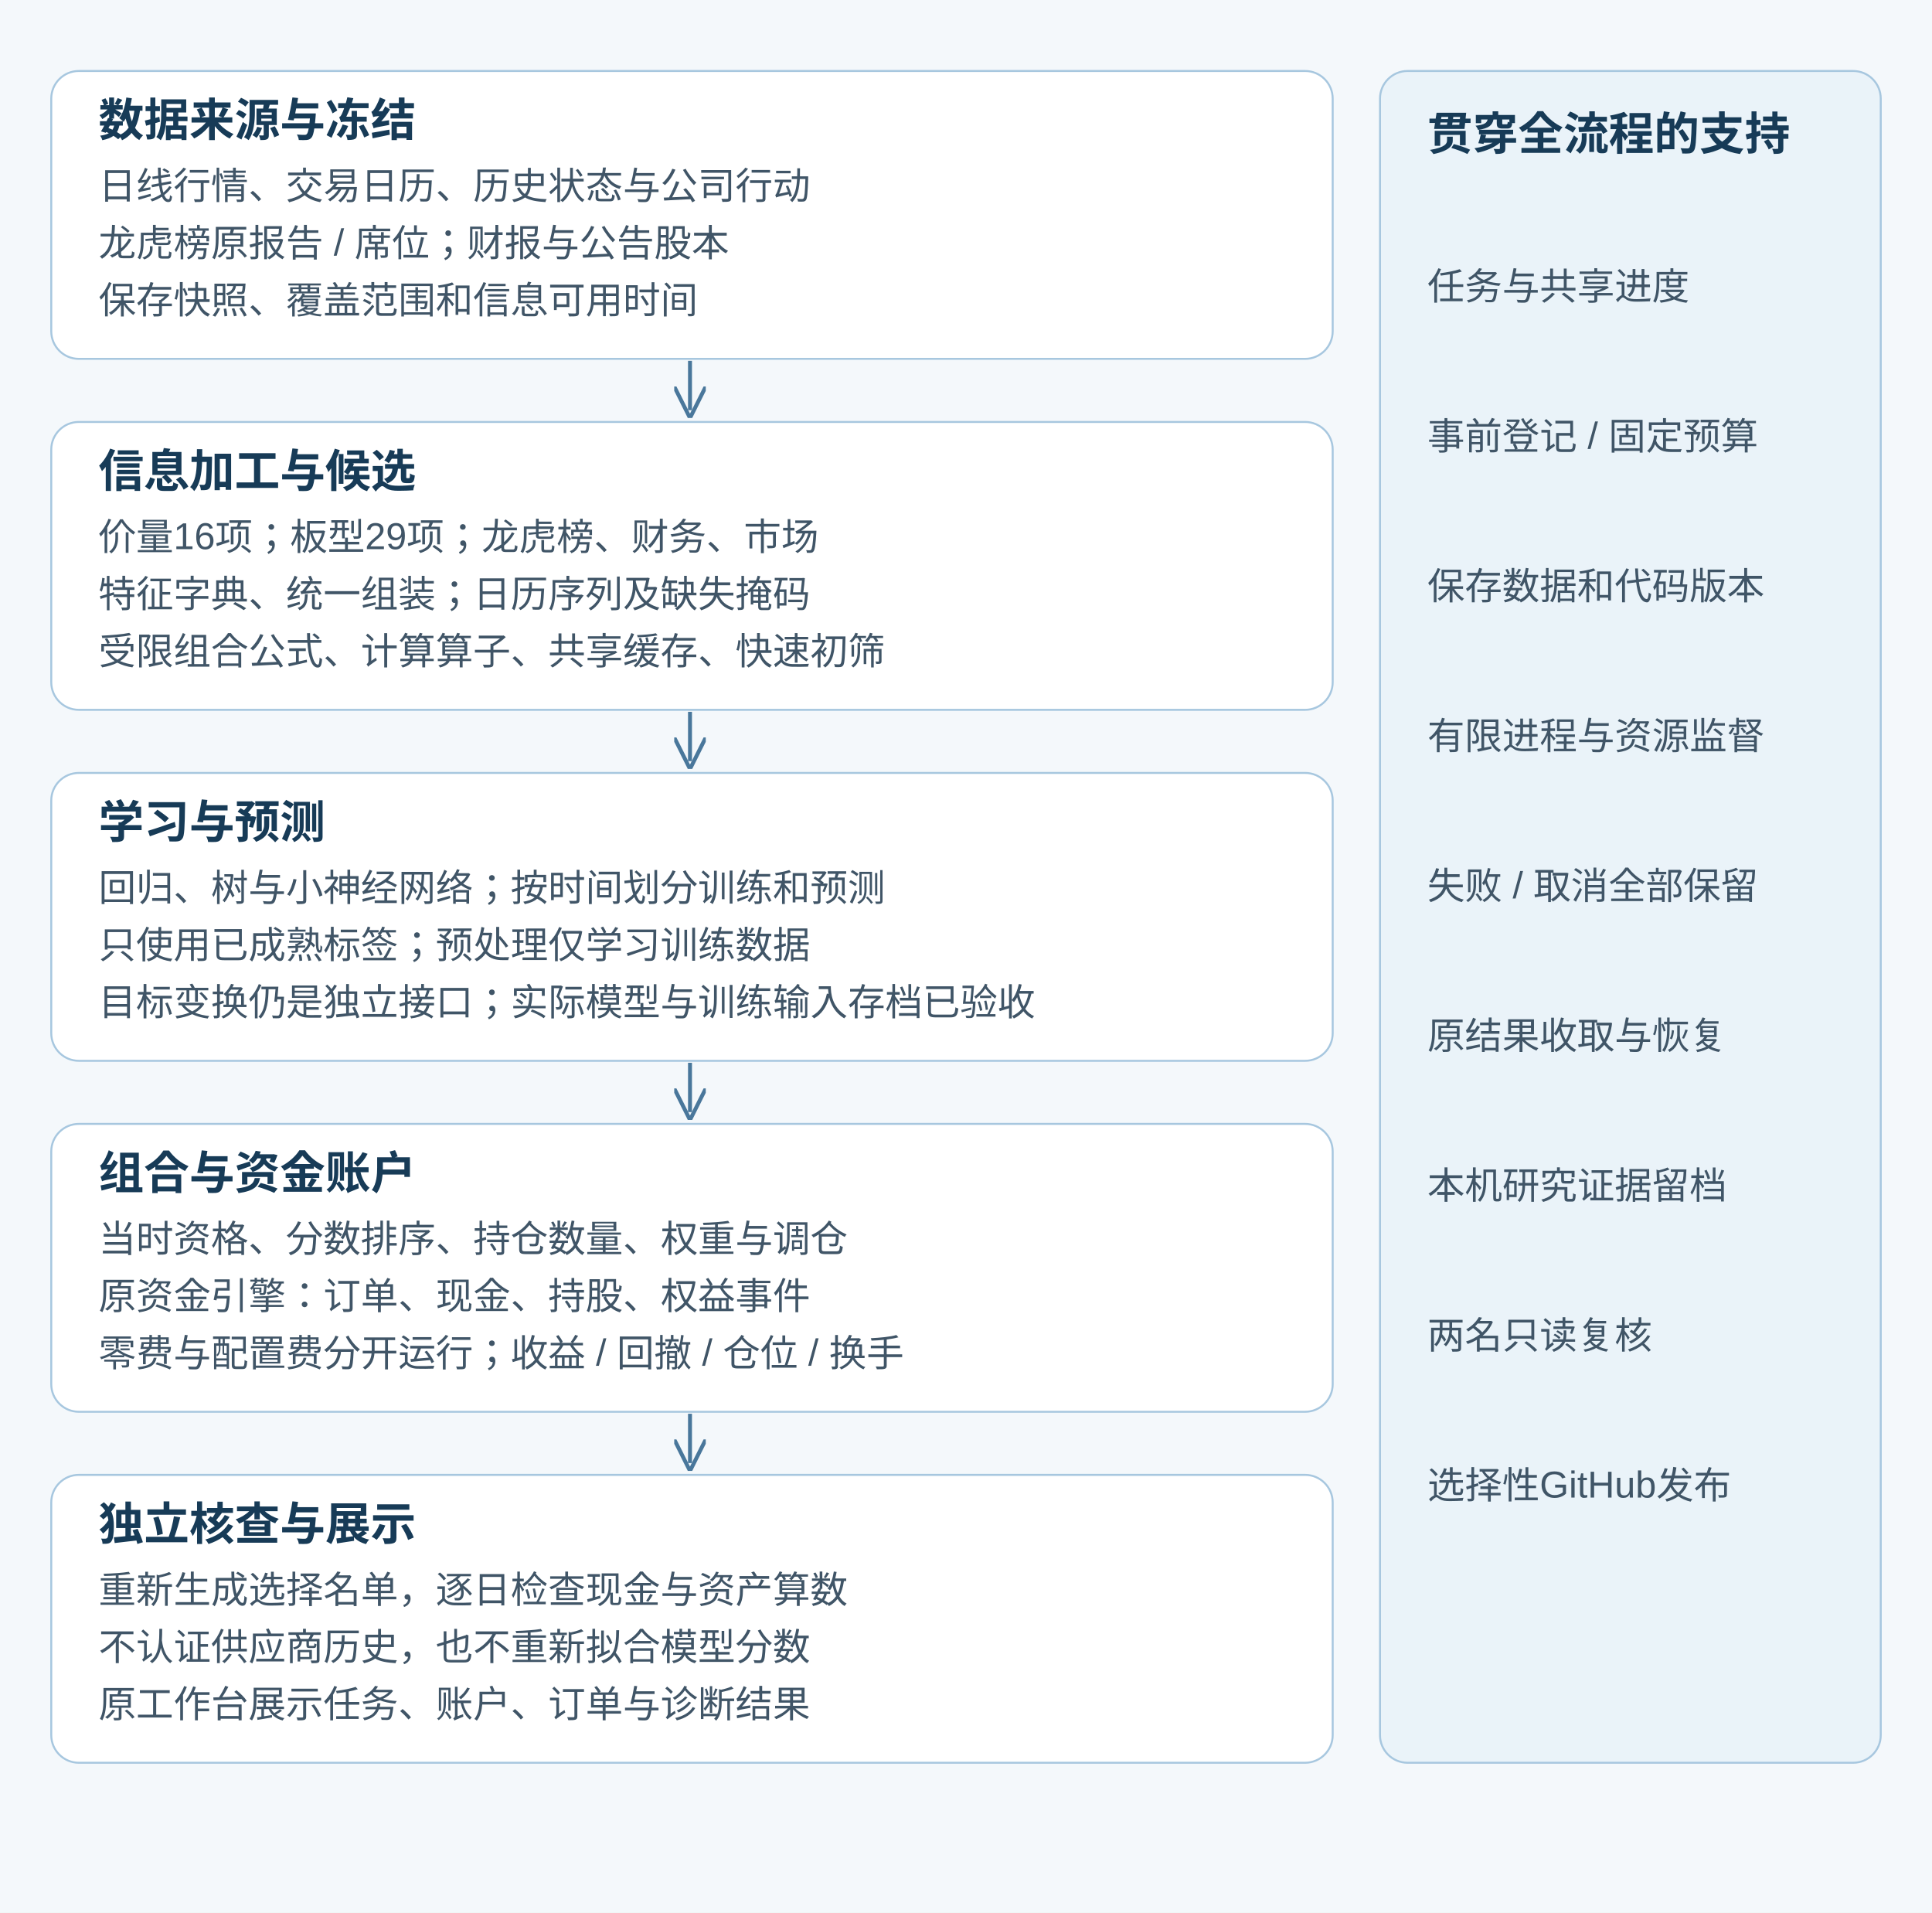
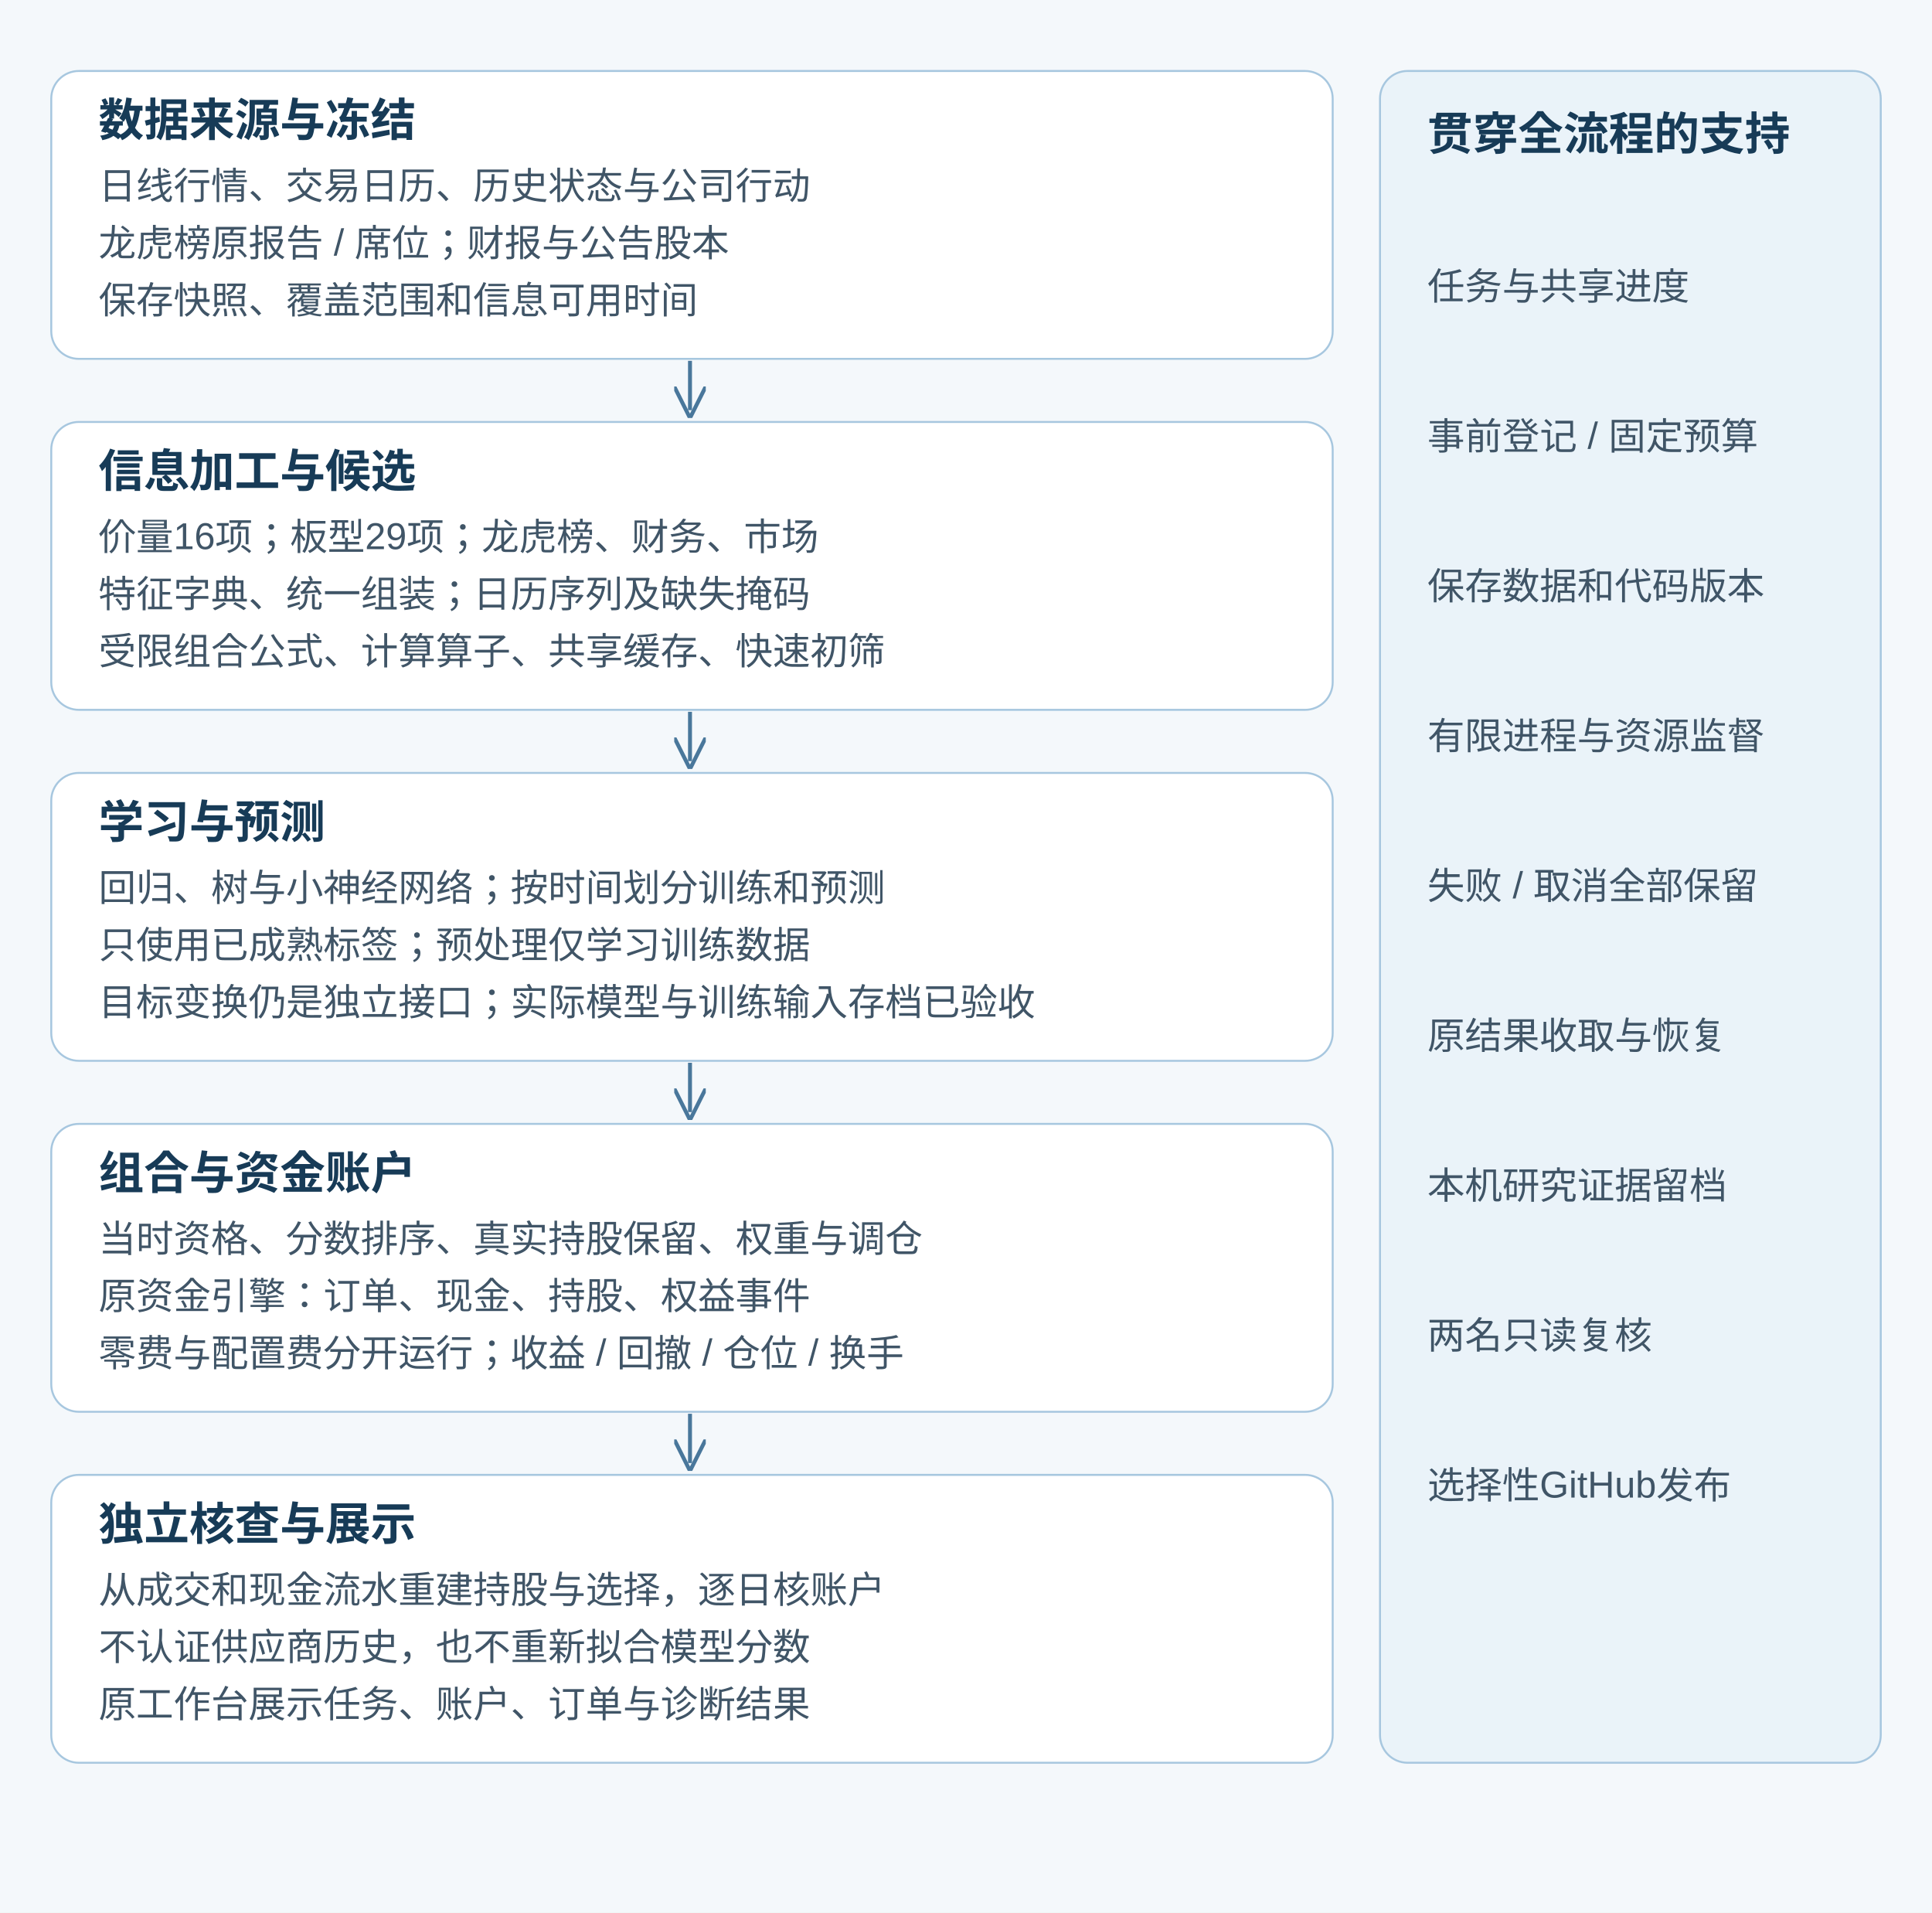
<svg xmlns="http://www.w3.org/2000/svg" viewBox="0 0 980 970" role="img" aria-labelledby="label-detail">
  <style>.title{font:600 23px system-ui,Arial,sans-serif;fill:#173b57}.sub{font:19px system-ui,Arial,sans-serif;fill:#405567}</style>
  <defs>
    <marker id="arrow-detail" markerWidth="8" markerHeight="8" refX="6" refY="4" orient="auto">
      <path d="M0 0 L8 4 L0 8" fill="none" stroke="#49779b" />
    </marker>
  </defs>
  <rect width="100%" height="100%" fill="#f4f8fb" />
  <rect x="26" y="36" width="650" height="146" rx="14" fill="#ffffff" stroke="#a7c7df" />
  <text x="50" y="69" class="title">数据来源与冻结</text>
  <text x="50" y="101" class="sub">日线行情、交易日历、历史状态与公司行动</text>
  <text x="50" y="130" class="sub">龙虎榜原报告 / 席位；财报与公告股本</text>
  <text x="50" y="159" class="sub">保存快照、覆盖范围和信息可用时间</text>
  <path d="M350 183 V208" stroke="#49779b" stroke-width="2" marker-end="url(#arrow-detail)" />
  <rect x="26" y="214" width="650" height="146" rx="14" fill="#ffffff" stroke="#a7c7df" />
  <text x="50" y="247" class="title">信息加工与候选</text>
  <text x="50" y="279" class="sub">价量16项；板型29项；龙虎榜、财务、市场</text>
  <text x="50" y="308" class="sub">特征字典、统一组装；日历序列及缺失掩码</text>
  <text x="50" y="337" class="sub">受限组合公式、计算算子、共享缓存、快速初筛</text>
  <path d="M350 361 V386" stroke="#49779b" stroke-width="2" marker-end="url(#arrow-detail)" />
  <rect x="26" y="392" width="650" height="146" rx="14" fill="#ffffff" stroke="#a7c7df" />
  <text x="50" y="425" class="title">学习与预测</text>
  <text x="50" y="457" class="sub">回归、树与小神经网络；按时间划分训练和预测</text>
  <text x="50" y="486" class="sub">只使用已成熟标签；预处理仅学习训练数据</text>
  <text x="50" y="515" class="sub">目标变换仍是独立接口；实际模型与训练输入存档已验收</text>
  <path d="M350 539 V564" stroke="#49779b" stroke-width="2" marker-end="url(#arrow-detail)" />
  <rect x="26" y="570" width="650" height="146" rx="14" fill="#ffffff" stroke="#a7c7df" />
  <text x="50" y="603" class="title">组合与资金账户</text>
-   <text x="50" y="635" class="sub">当时资格、分数排序、持仓数量、权重与调仓</text>
+   <text x="50" y="635" class="sub">当时资格、分数排序、真实持股保留、权重与调仓</text>
  <text x="50" y="664" class="sub">原资金引擎：订单、现金、持股、权益事件</text>
  <text x="50" y="693" class="sub">零费与配置费分开运行；收益 / 回撤 / 仓位 / 换手</text>
  <path d="M350 717 V742" stroke="#49779b" stroke-width="2" marker-end="url(#arrow-detail)" />
  <rect x="26" y="748" width="650" height="146" rx="14" fill="#ffffff" stroke="#a7c7df" />
  <text x="50" y="781" class="title">独立核查与展示</text>
-   <text x="50" y="813" class="sub">重新生成选择名单，逐日检查现金与资产算数</text>
+   <text x="50" y="813" class="sub">从成交和现金流水重建持股与选择，逐日核账户</text>
  <text x="50" y="842" class="sub">不认证供应商历史，也不重新拟合模型分数</text>
  <text x="50" y="871" class="sub">原工作台展示任务、账户、订单与诊断结果</text>
  <rect x="700" y="36" width="254" height="858" rx="14" fill="#eaf3f9" stroke="#a7c7df" />
  <text x="724" y="76" class="title">贯穿全流程的支持</text>
  <text x="724" y="152" class="sub">任务与共享进度</text>
  <text x="724" y="228" class="sub">事前登记 / 固定预算</text>
  <text x="724" y="304" class="sub">保存数据和代码版本</text>
  <text x="724" y="380" class="sub">有限进程与资源监督</text>
  <text x="724" y="456" class="sub">失败 / 取消全部保留</text>
  <text x="724" y="532" class="sub">原结果收取与恢复</text>
  <text x="724" y="608" class="sub">本机研究证据留档</text>
  <text x="724" y="684" class="sub">两名只读复核</text>
  <text x="724" y="760" class="sub">选择性GitHub发布</text>
</svg>
